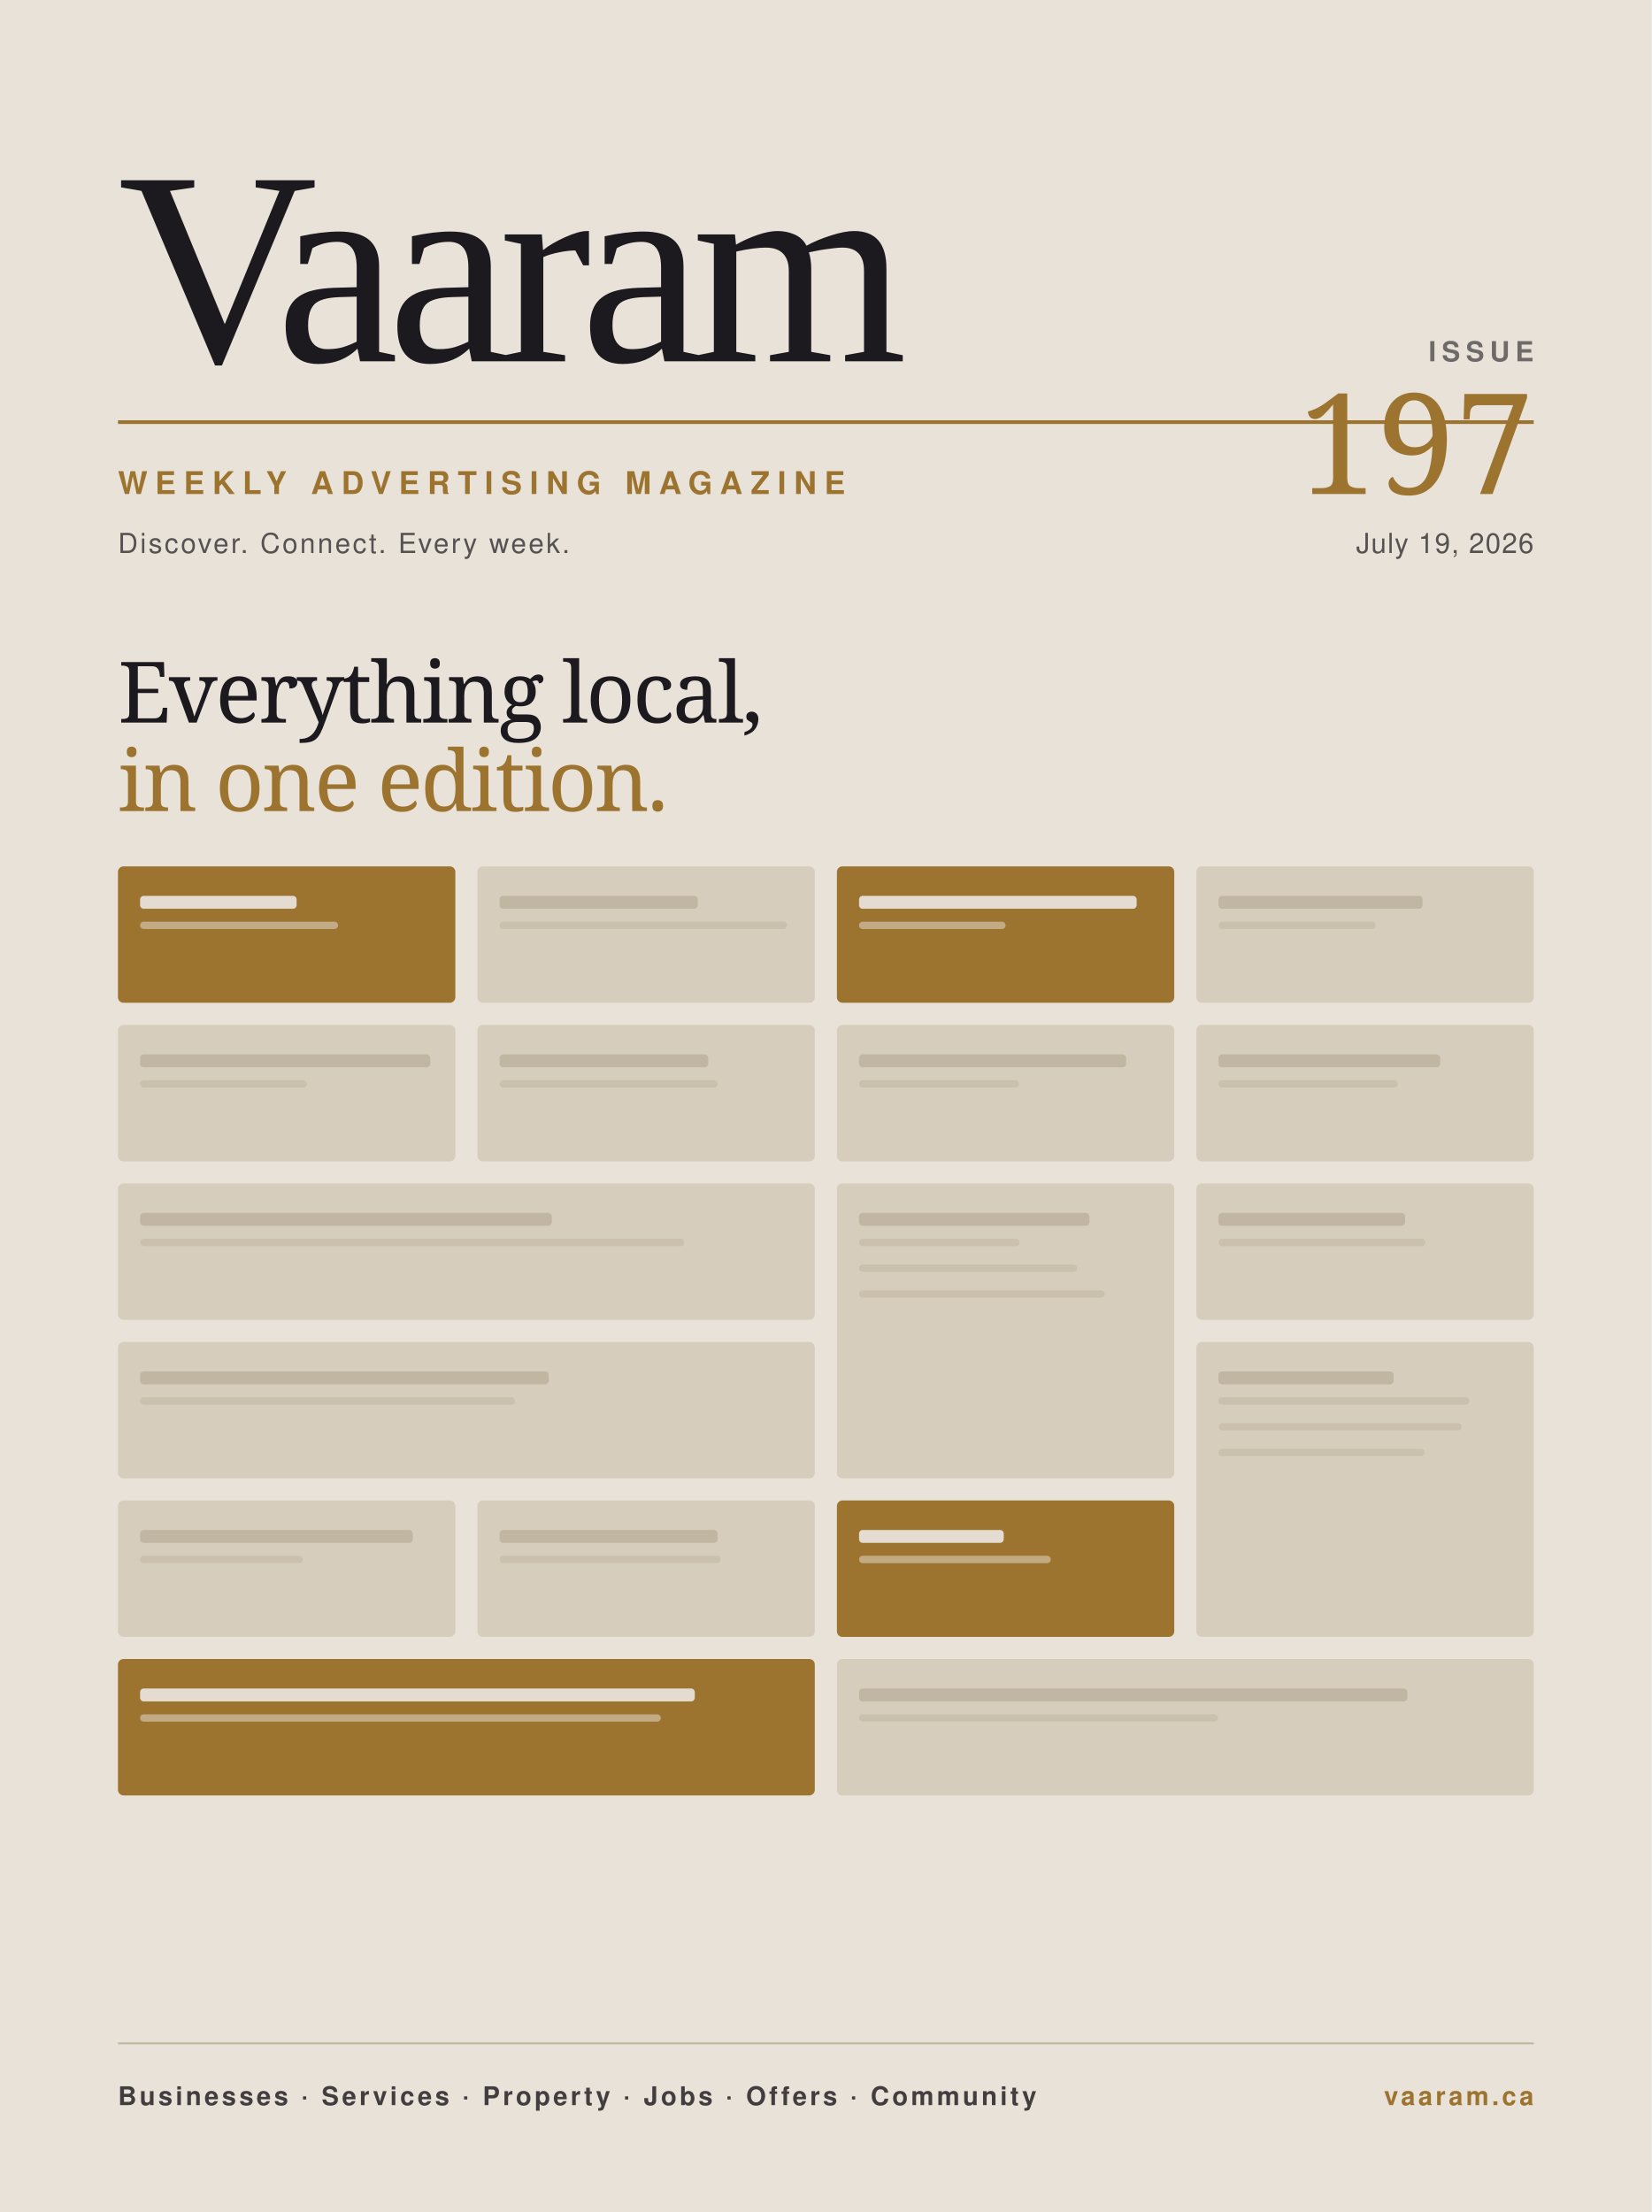
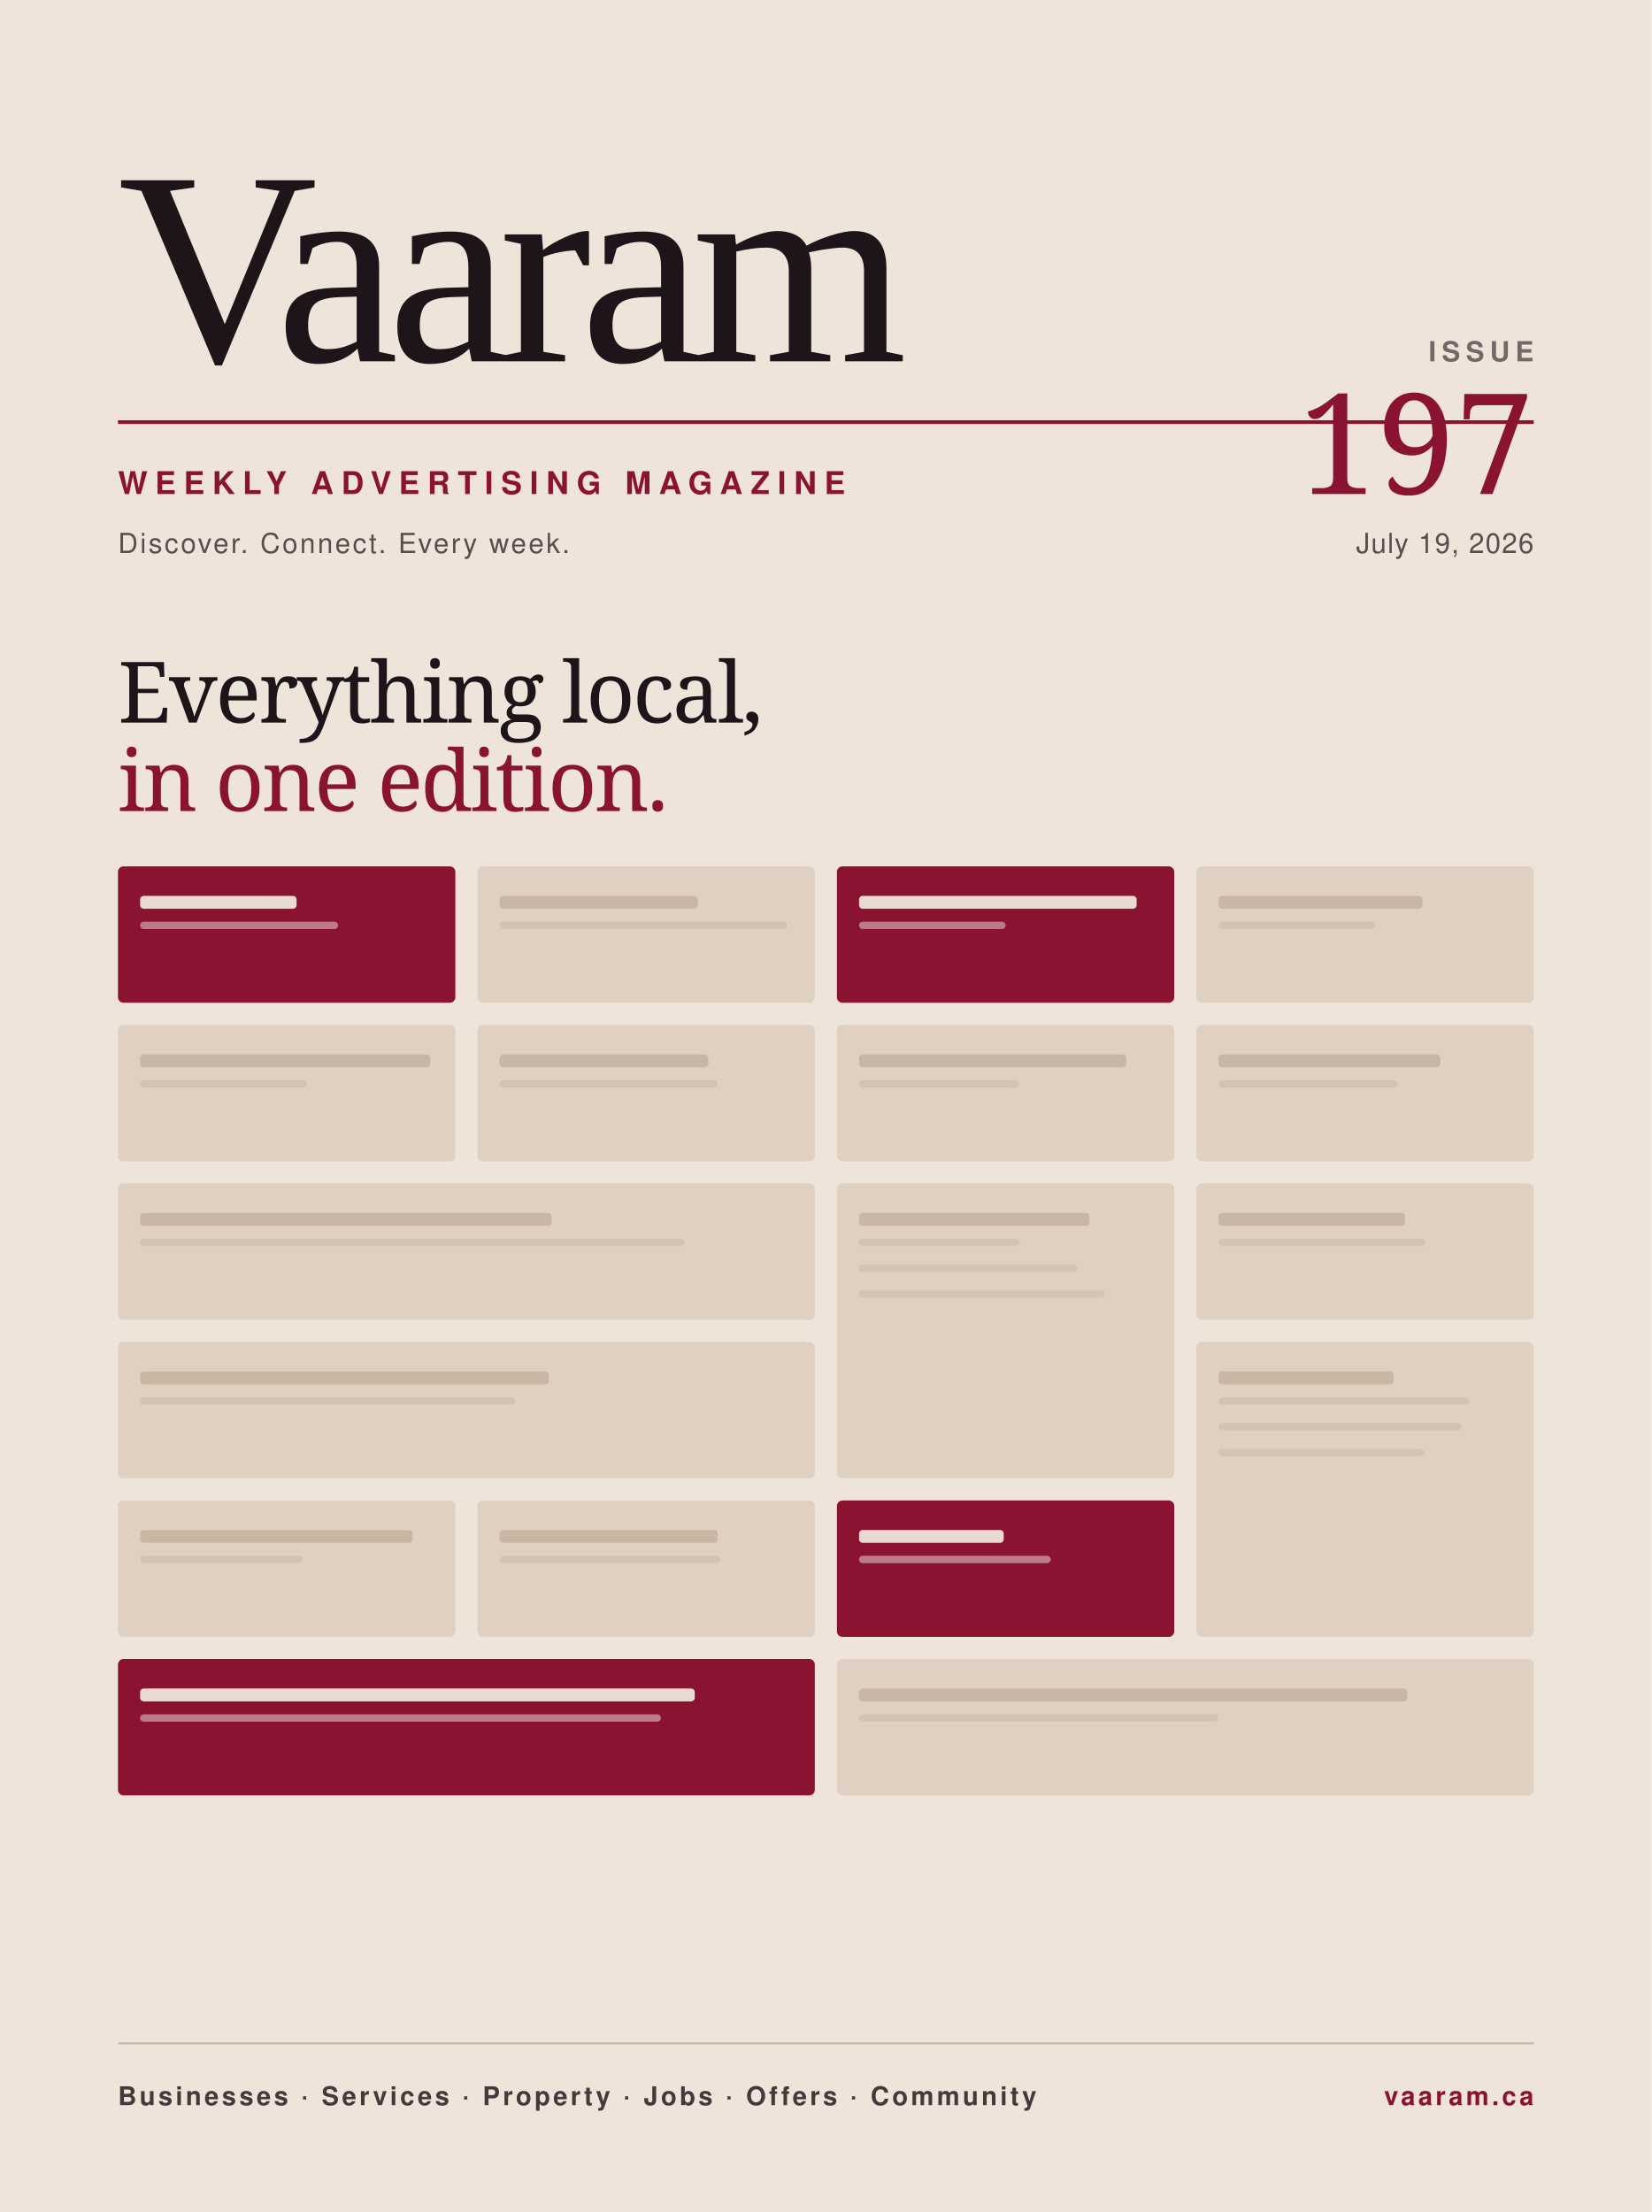
<svg xmlns="http://www.w3.org/2000/svg" width="896" height="1200" viewBox="0 0 896 1200" role="img" aria-label="Vaaram Magazine issue 197 cover">
-   <rect width="896" height="1200" fill="#e8e2d8" />
-   <text x="64" y="196" font-family="Georgia, 'Times New Roman', serif" font-size="150" font-weight="500" letter-spacing="-6" fill="#1d1a1f">Vaaram</text>
-   <rect x="64" y="228" width="768" height="2" fill="#9c7430" />
-   <text x="64" y="268" font-family="Helvetica, Arial, sans-serif" font-size="17" font-weight="700" letter-spacing="4.2" fill="#9c7430">WEEKLY ADVERTISING MAGAZINE</text>
-   <text x="64" y="300" font-family="Helvetica, Arial, sans-serif" font-size="15" letter-spacing="1.2" fill="#1d1a1f" opacity="0.72">Discover. Connect. Every week.</text>
-   <text x="832" y="196" text-anchor="end" font-family="Helvetica, Arial, sans-serif" font-size="15" font-weight="700" letter-spacing="3" fill="#1d1a1f" opacity="0.6">ISSUE</text>
-   <text x="832" y="268" text-anchor="end" font-family="Georgia, serif" font-size="76" font-weight="500" fill="#9c7430">197</text>
-   <text x="832" y="300" text-anchor="end" font-family="Helvetica, Arial, sans-serif" font-size="15" letter-spacing="0.6" fill="#1d1a1f" opacity="0.72">July 19, 2026</text>
-   <text x="64" y="392" font-family="Georgia, serif" font-size="46" font-weight="500" letter-spacing="-1.2" fill="#1d1a1f">Everything local,</text>
-   <text x="64" y="440" font-family="Georgia, serif" font-size="46" font-weight="500" letter-spacing="-1.2" fill="#9c7430">in one edition.</text>
-   <rect x="64.0" y="470" width="183.0" height="74" rx="3" fill="#9c7430" />
-   <rect x="76.0" y="486" width="84.9" height="7" rx="2" fill="#e8e2d8" opacity="0.95" />
-   <rect x="76.0" y="500" width="107.4" height="4" rx="2" fill="#e8e2d8" opacity="0.5" />
-   <rect x="259.0" y="470" width="183.0" height="74" rx="3" fill="#d6cdbc" />
-   <rect x="271.0" y="486" width="107.5" height="7" rx="2" fill="#c0b49f" opacity="0.95" />
-   <rect x="271.0" y="500" width="156.0" height="4" rx="2" fill="#c0b49f" opacity="0.5" />
-   <rect x="454.0" y="470" width="183.0" height="74" rx="3" fill="#9c7430" />
-   <rect x="466.0" y="486" width="150.6" height="7" rx="2" fill="#e8e2d8" opacity="0.95" />
-   <rect x="466.0" y="500" width="79.5" height="4" rx="2" fill="#e8e2d8" opacity="0.5" />
-   <rect x="649.0" y="470" width="183.0" height="74" rx="3" fill="#d6cdbc" />
-   <rect x="661.0" y="486" width="110.7" height="7" rx="2" fill="#c0b49f" opacity="0.95" />
-   <rect x="661.0" y="500" width="85.2" height="4" rx="2" fill="#c0b49f" opacity="0.5" />
-   <rect x="64.0" y="556" width="183.0" height="74" rx="3" fill="#d6cdbc" />
-   <rect x="76.0" y="572" width="157.4" height="7" rx="2" fill="#c0b49f" opacity="0.95" />
-   <rect x="76.0" y="586" width="90.5" height="4" rx="2" fill="#c0b49f" opacity="0.5" />
-   <rect x="259.0" y="556" width="183.0" height="74" rx="3" fill="#d6cdbc" />
-   <rect x="271.0" y="572" width="113.2" height="7" rx="2" fill="#c0b49f" opacity="0.95" />
-   <rect x="271.0" y="586" width="118.3" height="4" rx="2" fill="#c0b49f" opacity="0.5" />
-   <rect x="454.0" y="556" width="183.0" height="74" rx="3" fill="#d6cdbc" />
-   <rect x="466.0" y="572" width="144.9" height="7" rx="2" fill="#c0b49f" opacity="0.95" />
-   <rect x="466.0" y="586" width="86.8" height="4" rx="2" fill="#c0b49f" opacity="0.5" />
-   <rect x="649.0" y="556" width="183.0" height="74" rx="3" fill="#d6cdbc" />
-   <rect x="661.0" y="572" width="120.3" height="7" rx="2" fill="#c0b49f" opacity="0.95" />
-   <rect x="661.0" y="586" width="97.3" height="4" rx="2" fill="#c0b49f" opacity="0.5" />
-   <rect x="64.0" y="642" width="378.0" height="74" rx="3" fill="#d6cdbc" />
-   <rect x="76.0" y="658" width="223.3" height="7" rx="2" fill="#c0b49f" opacity="0.95" />
-   <rect x="76.0" y="672" width="295.2" height="4" rx="2" fill="#c0b49f" opacity="0.5" />
-   <rect x="454.0" y="642" width="183.0" height="160" rx="3" fill="#d6cdbc" />
-   <rect x="466.0" y="658" width="125.0" height="7" rx="2" fill="#c0b49f" opacity="0.95" />
-   <rect x="466.0" y="672" width="87.1" height="4" rx="2" fill="#c0b49f" opacity="0.5" />
-   <rect x="466.0" y="686" width="118.3" height="4" rx="2" fill="#c0b49f" opacity="0.5" />
-   <rect x="466.0" y="700" width="133.3" height="4" rx="2" fill="#c0b49f" opacity="0.5" />
-   <rect x="649.0" y="642" width="183.0" height="74" rx="3" fill="#d6cdbc" />
-   <rect x="661.0" y="658" width="101.2" height="7" rx="2" fill="#c0b49f" opacity="0.95" />
-   <rect x="661.0" y="672" width="112.3" height="4" rx="2" fill="#c0b49f" opacity="0.5" />
-   <rect x="64.0" y="728" width="378.0" height="74" rx="3" fill="#d6cdbc" />
-   <rect x="76.0" y="744" width="221.7" height="7" rx="2" fill="#c0b49f" opacity="0.95" />
-   <rect x="76.0" y="758" width="203.4" height="4" rx="2" fill="#c0b49f" opacity="0.5" />
-   <rect x="649.0" y="728" width="183.0" height="160" rx="3" fill="#d6cdbc" />
-   <rect x="661.0" y="744" width="95.0" height="7" rx="2" fill="#c0b49f" opacity="0.95" />
-   <rect x="661.0" y="758" width="136.1" height="4" rx="2" fill="#c0b49f" opacity="0.5" />
-   <rect x="661.0" y="772" width="131.9" height="4" rx="2" fill="#c0b49f" opacity="0.5" />
-   <rect x="661.0" y="786" width="111.8" height="4" rx="2" fill="#c0b49f" opacity="0.5" />
-   <rect x="64.0" y="814" width="183.0" height="74" rx="3" fill="#d6cdbc" />
-   <rect x="76.0" y="830" width="147.9" height="7" rx="2" fill="#c0b49f" opacity="0.95" />
-   <rect x="76.0" y="844" width="88.2" height="4" rx="2" fill="#c0b49f" opacity="0.5" />
-   <rect x="259.0" y="814" width="183.0" height="74" rx="3" fill="#d6cdbc" />
-   <rect x="271.0" y="830" width="118.3" height="7" rx="2" fill="#c0b49f" opacity="0.95" />
-   <rect x="271.0" y="844" width="119.9" height="4" rx="2" fill="#c0b49f" opacity="0.5" />
-   <rect x="454.0" y="814" width="183.0" height="74" rx="3" fill="#9c7430" />
-   <rect x="466.0" y="830" width="78.5" height="7" rx="2" fill="#e8e2d8" opacity="0.95" />
-   <rect x="466.0" y="844" width="104.0" height="4" rx="2" fill="#e8e2d8" opacity="0.5" />
-   <rect x="64.0" y="900" width="378.0" height="74" rx="3" fill="#9c7430" />
-   <rect x="76.0" y="916" width="300.9" height="7" rx="2" fill="#e8e2d8" opacity="0.95" />
-   <rect x="76.0" y="930" width="282.5" height="4" rx="2" fill="#e8e2d8" opacity="0.5" />
-   <rect x="454.0" y="900" width="378.0" height="74" rx="3" fill="#d6cdbc" />
-   <rect x="466.0" y="916" width="297.4" height="7" rx="2" fill="#c0b49f" opacity="0.95" />
-   <rect x="466.0" y="930" width="194.7" height="4" rx="2" fill="#c0b49f" opacity="0.5" />
-   <rect x="64" y="1108" width="768" height="1" fill="#c0b49f" />
-   <text x="64" y="1142" font-family="Helvetica, Arial, sans-serif" font-size="14" font-weight="700" letter-spacing="1.6" fill="#1d1a1f" opacity="0.82">Businesses  ·  Services  ·  Property  ·  Jobs  ·  Offers  ·  Community</text>
-   <text x="832" y="1142" text-anchor="end" font-family="Helvetica, Arial, sans-serif" font-size="14" font-weight="700" letter-spacing="1.6" fill="#9c7430">vaaram.ca</text>
+   <rect width="896" height="1200" fill="#eee4da" />
+   <text x="64" y="196" font-family="Georgia, 'Times New Roman', serif" font-size="150" font-weight="500" letter-spacing="-6" fill="#1e151a">Vaaram</text>
+   <rect x="64" y="228" width="768" height="2" fill="#8a1332" />
+   <text x="64" y="268" font-family="Helvetica, Arial, sans-serif" font-size="17" font-weight="700" letter-spacing="4.2" fill="#8a1332">WEEKLY ADVERTISING MAGAZINE</text>
+   <text x="64" y="300" font-family="Helvetica, Arial, sans-serif" font-size="15" letter-spacing="1.2" fill="#1e151a" opacity="0.72">Discover. Connect. Every week.</text>
+   <text x="832" y="196" text-anchor="end" font-family="Helvetica, Arial, sans-serif" font-size="15" font-weight="700" letter-spacing="3" fill="#1e151a" opacity="0.6">ISSUE</text>
+   <text x="832" y="268" text-anchor="end" font-family="Georgia, serif" font-size="76" font-weight="500" fill="#8a1332">197</text>
+   <text x="832" y="300" text-anchor="end" font-family="Helvetica, Arial, sans-serif" font-size="15" letter-spacing="0.6" fill="#1e151a" opacity="0.72">July 19, 2026</text>
+   <text x="64" y="392" font-family="Georgia, serif" font-size="46" font-weight="500" letter-spacing="-1.2" fill="#1e151a">Everything local,</text>
+   <text x="64" y="440" font-family="Georgia, serif" font-size="46" font-weight="500" letter-spacing="-1.2" fill="#8a1332">in one edition.</text>
+   <rect x="64.0" y="470" width="183.0" height="74" rx="3" fill="#8a1332" />
+   <rect x="76.0" y="486" width="84.9" height="7" rx="2" fill="#eee4da" opacity="0.95" />
+   <rect x="76.0" y="500" width="107.4" height="4" rx="2" fill="#eee4da" opacity="0.5" />
+   <rect x="259.0" y="470" width="183.0" height="74" rx="3" fill="#dfd0c1" />
+   <rect x="271.0" y="486" width="107.5" height="7" rx="2" fill="#c8b6a4" opacity="0.95" />
+   <rect x="271.0" y="500" width="156.0" height="4" rx="2" fill="#c8b6a4" opacity="0.5" />
+   <rect x="454.0" y="470" width="183.0" height="74" rx="3" fill="#8a1332" />
+   <rect x="466.0" y="486" width="150.6" height="7" rx="2" fill="#eee4da" opacity="0.95" />
+   <rect x="466.0" y="500" width="79.5" height="4" rx="2" fill="#eee4da" opacity="0.5" />
+   <rect x="649.0" y="470" width="183.0" height="74" rx="3" fill="#dfd0c1" />
+   <rect x="661.0" y="486" width="110.7" height="7" rx="2" fill="#c8b6a4" opacity="0.95" />
+   <rect x="661.0" y="500" width="85.2" height="4" rx="2" fill="#c8b6a4" opacity="0.5" />
+   <rect x="64.0" y="556" width="183.0" height="74" rx="3" fill="#dfd0c1" />
+   <rect x="76.0" y="572" width="157.4" height="7" rx="2" fill="#c8b6a4" opacity="0.95" />
+   <rect x="76.0" y="586" width="90.5" height="4" rx="2" fill="#c8b6a4" opacity="0.5" />
+   <rect x="259.0" y="556" width="183.0" height="74" rx="3" fill="#dfd0c1" />
+   <rect x="271.0" y="572" width="113.2" height="7" rx="2" fill="#c8b6a4" opacity="0.95" />
+   <rect x="271.0" y="586" width="118.3" height="4" rx="2" fill="#c8b6a4" opacity="0.5" />
+   <rect x="454.0" y="556" width="183.0" height="74" rx="3" fill="#dfd0c1" />
+   <rect x="466.0" y="572" width="144.9" height="7" rx="2" fill="#c8b6a4" opacity="0.95" />
+   <rect x="466.0" y="586" width="86.8" height="4" rx="2" fill="#c8b6a4" opacity="0.5" />
+   <rect x="649.0" y="556" width="183.0" height="74" rx="3" fill="#dfd0c1" />
+   <rect x="661.0" y="572" width="120.3" height="7" rx="2" fill="#c8b6a4" opacity="0.95" />
+   <rect x="661.0" y="586" width="97.3" height="4" rx="2" fill="#c8b6a4" opacity="0.5" />
+   <rect x="64.0" y="642" width="378.0" height="74" rx="3" fill="#dfd0c1" />
+   <rect x="76.0" y="658" width="223.3" height="7" rx="2" fill="#c8b6a4" opacity="0.95" />
+   <rect x="76.0" y="672" width="295.2" height="4" rx="2" fill="#c8b6a4" opacity="0.5" />
+   <rect x="454.0" y="642" width="183.0" height="160" rx="3" fill="#dfd0c1" />
+   <rect x="466.0" y="658" width="125.0" height="7" rx="2" fill="#c8b6a4" opacity="0.95" />
+   <rect x="466.0" y="672" width="87.1" height="4" rx="2" fill="#c8b6a4" opacity="0.5" />
+   <rect x="466.0" y="686" width="118.3" height="4" rx="2" fill="#c8b6a4" opacity="0.5" />
+   <rect x="466.0" y="700" width="133.3" height="4" rx="2" fill="#c8b6a4" opacity="0.5" />
+   <rect x="649.0" y="642" width="183.0" height="74" rx="3" fill="#dfd0c1" />
+   <rect x="661.0" y="658" width="101.2" height="7" rx="2" fill="#c8b6a4" opacity="0.95" />
+   <rect x="661.0" y="672" width="112.3" height="4" rx="2" fill="#c8b6a4" opacity="0.5" />
+   <rect x="64.0" y="728" width="378.0" height="74" rx="3" fill="#dfd0c1" />
+   <rect x="76.0" y="744" width="221.7" height="7" rx="2" fill="#c8b6a4" opacity="0.95" />
+   <rect x="76.0" y="758" width="203.4" height="4" rx="2" fill="#c8b6a4" opacity="0.5" />
+   <rect x="649.0" y="728" width="183.0" height="160" rx="3" fill="#dfd0c1" />
+   <rect x="661.0" y="744" width="95.0" height="7" rx="2" fill="#c8b6a4" opacity="0.95" />
+   <rect x="661.0" y="758" width="136.1" height="4" rx="2" fill="#c8b6a4" opacity="0.5" />
+   <rect x="661.0" y="772" width="131.9" height="4" rx="2" fill="#c8b6a4" opacity="0.5" />
+   <rect x="661.0" y="786" width="111.8" height="4" rx="2" fill="#c8b6a4" opacity="0.5" />
+   <rect x="64.0" y="814" width="183.0" height="74" rx="3" fill="#dfd0c1" />
+   <rect x="76.0" y="830" width="147.9" height="7" rx="2" fill="#c8b6a4" opacity="0.95" />
+   <rect x="76.0" y="844" width="88.2" height="4" rx="2" fill="#c8b6a4" opacity="0.5" />
+   <rect x="259.0" y="814" width="183.0" height="74" rx="3" fill="#dfd0c1" />
+   <rect x="271.0" y="830" width="118.3" height="7" rx="2" fill="#c8b6a4" opacity="0.95" />
+   <rect x="271.0" y="844" width="119.9" height="4" rx="2" fill="#c8b6a4" opacity="0.5" />
+   <rect x="454.0" y="814" width="183.0" height="74" rx="3" fill="#8a1332" />
+   <rect x="466.0" y="830" width="78.5" height="7" rx="2" fill="#eee4da" opacity="0.95" />
+   <rect x="466.0" y="844" width="104.0" height="4" rx="2" fill="#eee4da" opacity="0.5" />
+   <rect x="64.0" y="900" width="378.0" height="74" rx="3" fill="#8a1332" />
+   <rect x="76.0" y="916" width="300.9" height="7" rx="2" fill="#eee4da" opacity="0.95" />
+   <rect x="76.0" y="930" width="282.5" height="4" rx="2" fill="#eee4da" opacity="0.5" />
+   <rect x="454.0" y="900" width="378.0" height="74" rx="3" fill="#dfd0c1" />
+   <rect x="466.0" y="916" width="297.4" height="7" rx="2" fill="#c8b6a4" opacity="0.95" />
+   <rect x="466.0" y="930" width="194.7" height="4" rx="2" fill="#c8b6a4" opacity="0.5" />
+   <rect x="64" y="1108" width="768" height="1" fill="#c8b6a4" />
+   <text x="64" y="1142" font-family="Helvetica, Arial, sans-serif" font-size="14" font-weight="700" letter-spacing="1.6" fill="#1e151a" opacity="0.82">Businesses  ·  Services  ·  Property  ·  Jobs  ·  Offers  ·  Community</text>
+   <text x="832" y="1142" text-anchor="end" font-family="Helvetica, Arial, sans-serif" font-size="14" font-weight="700" letter-spacing="1.6" fill="#8a1332">vaaram.ca</text>
</svg>
